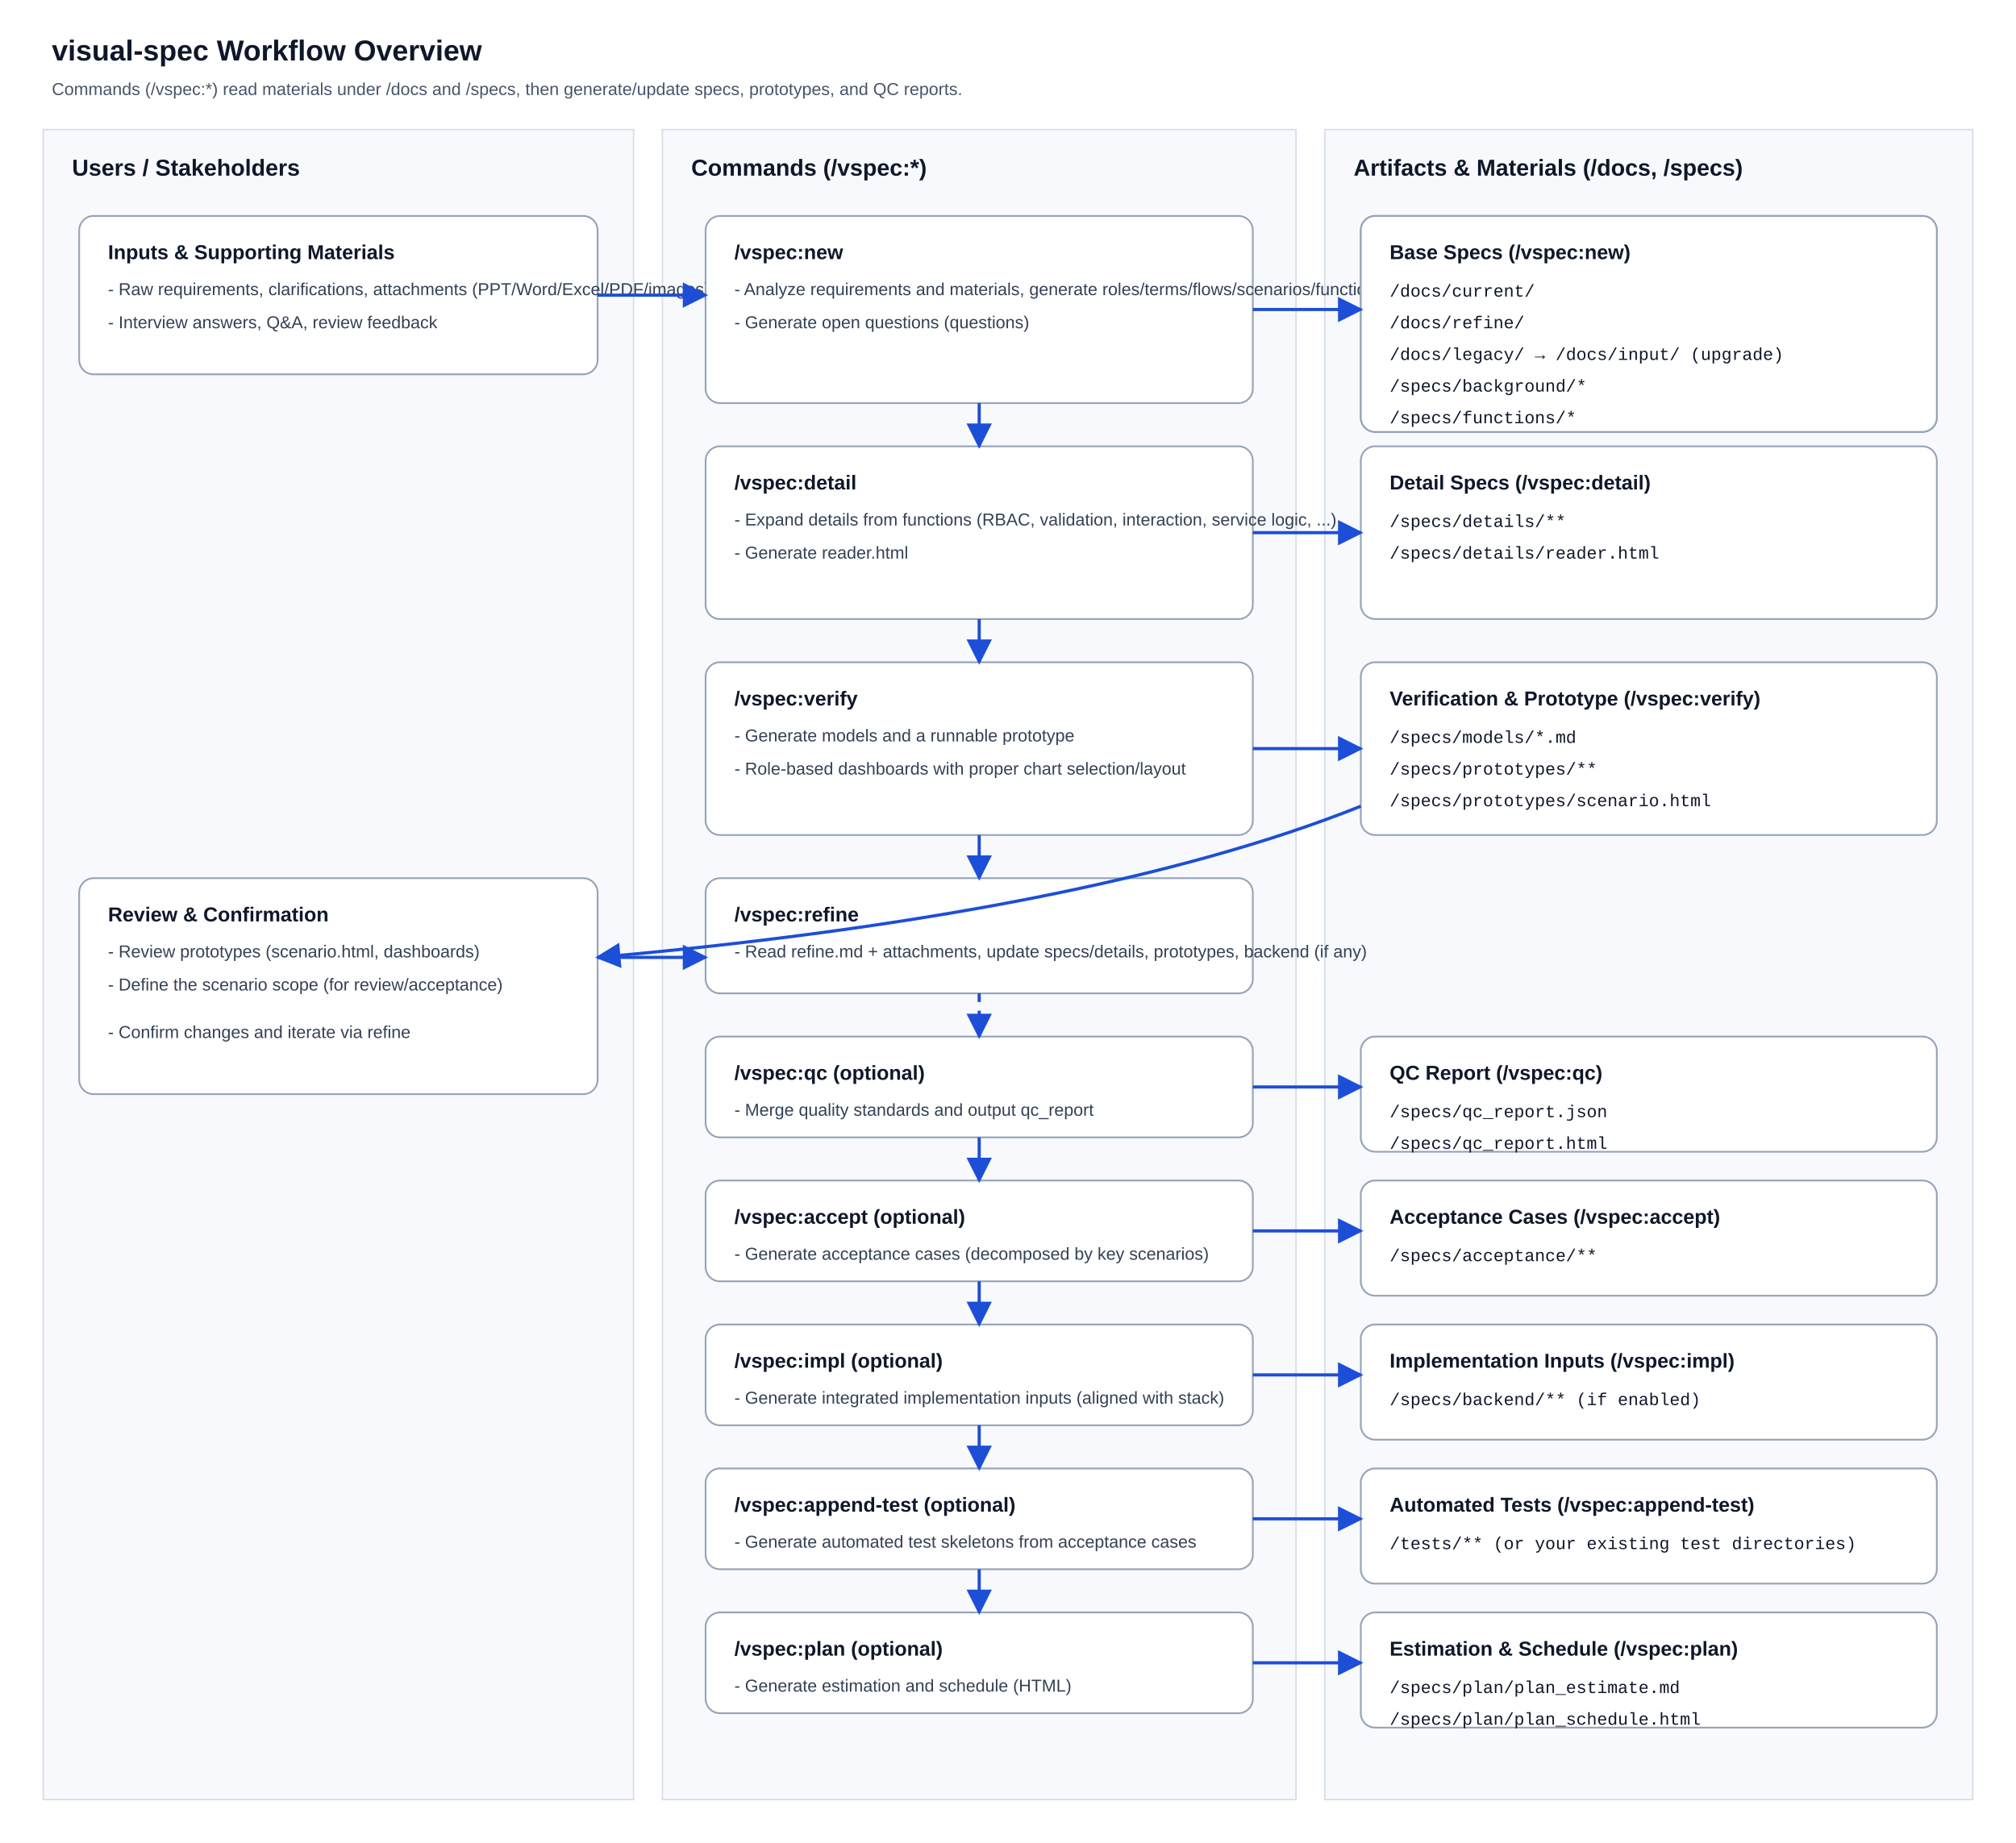
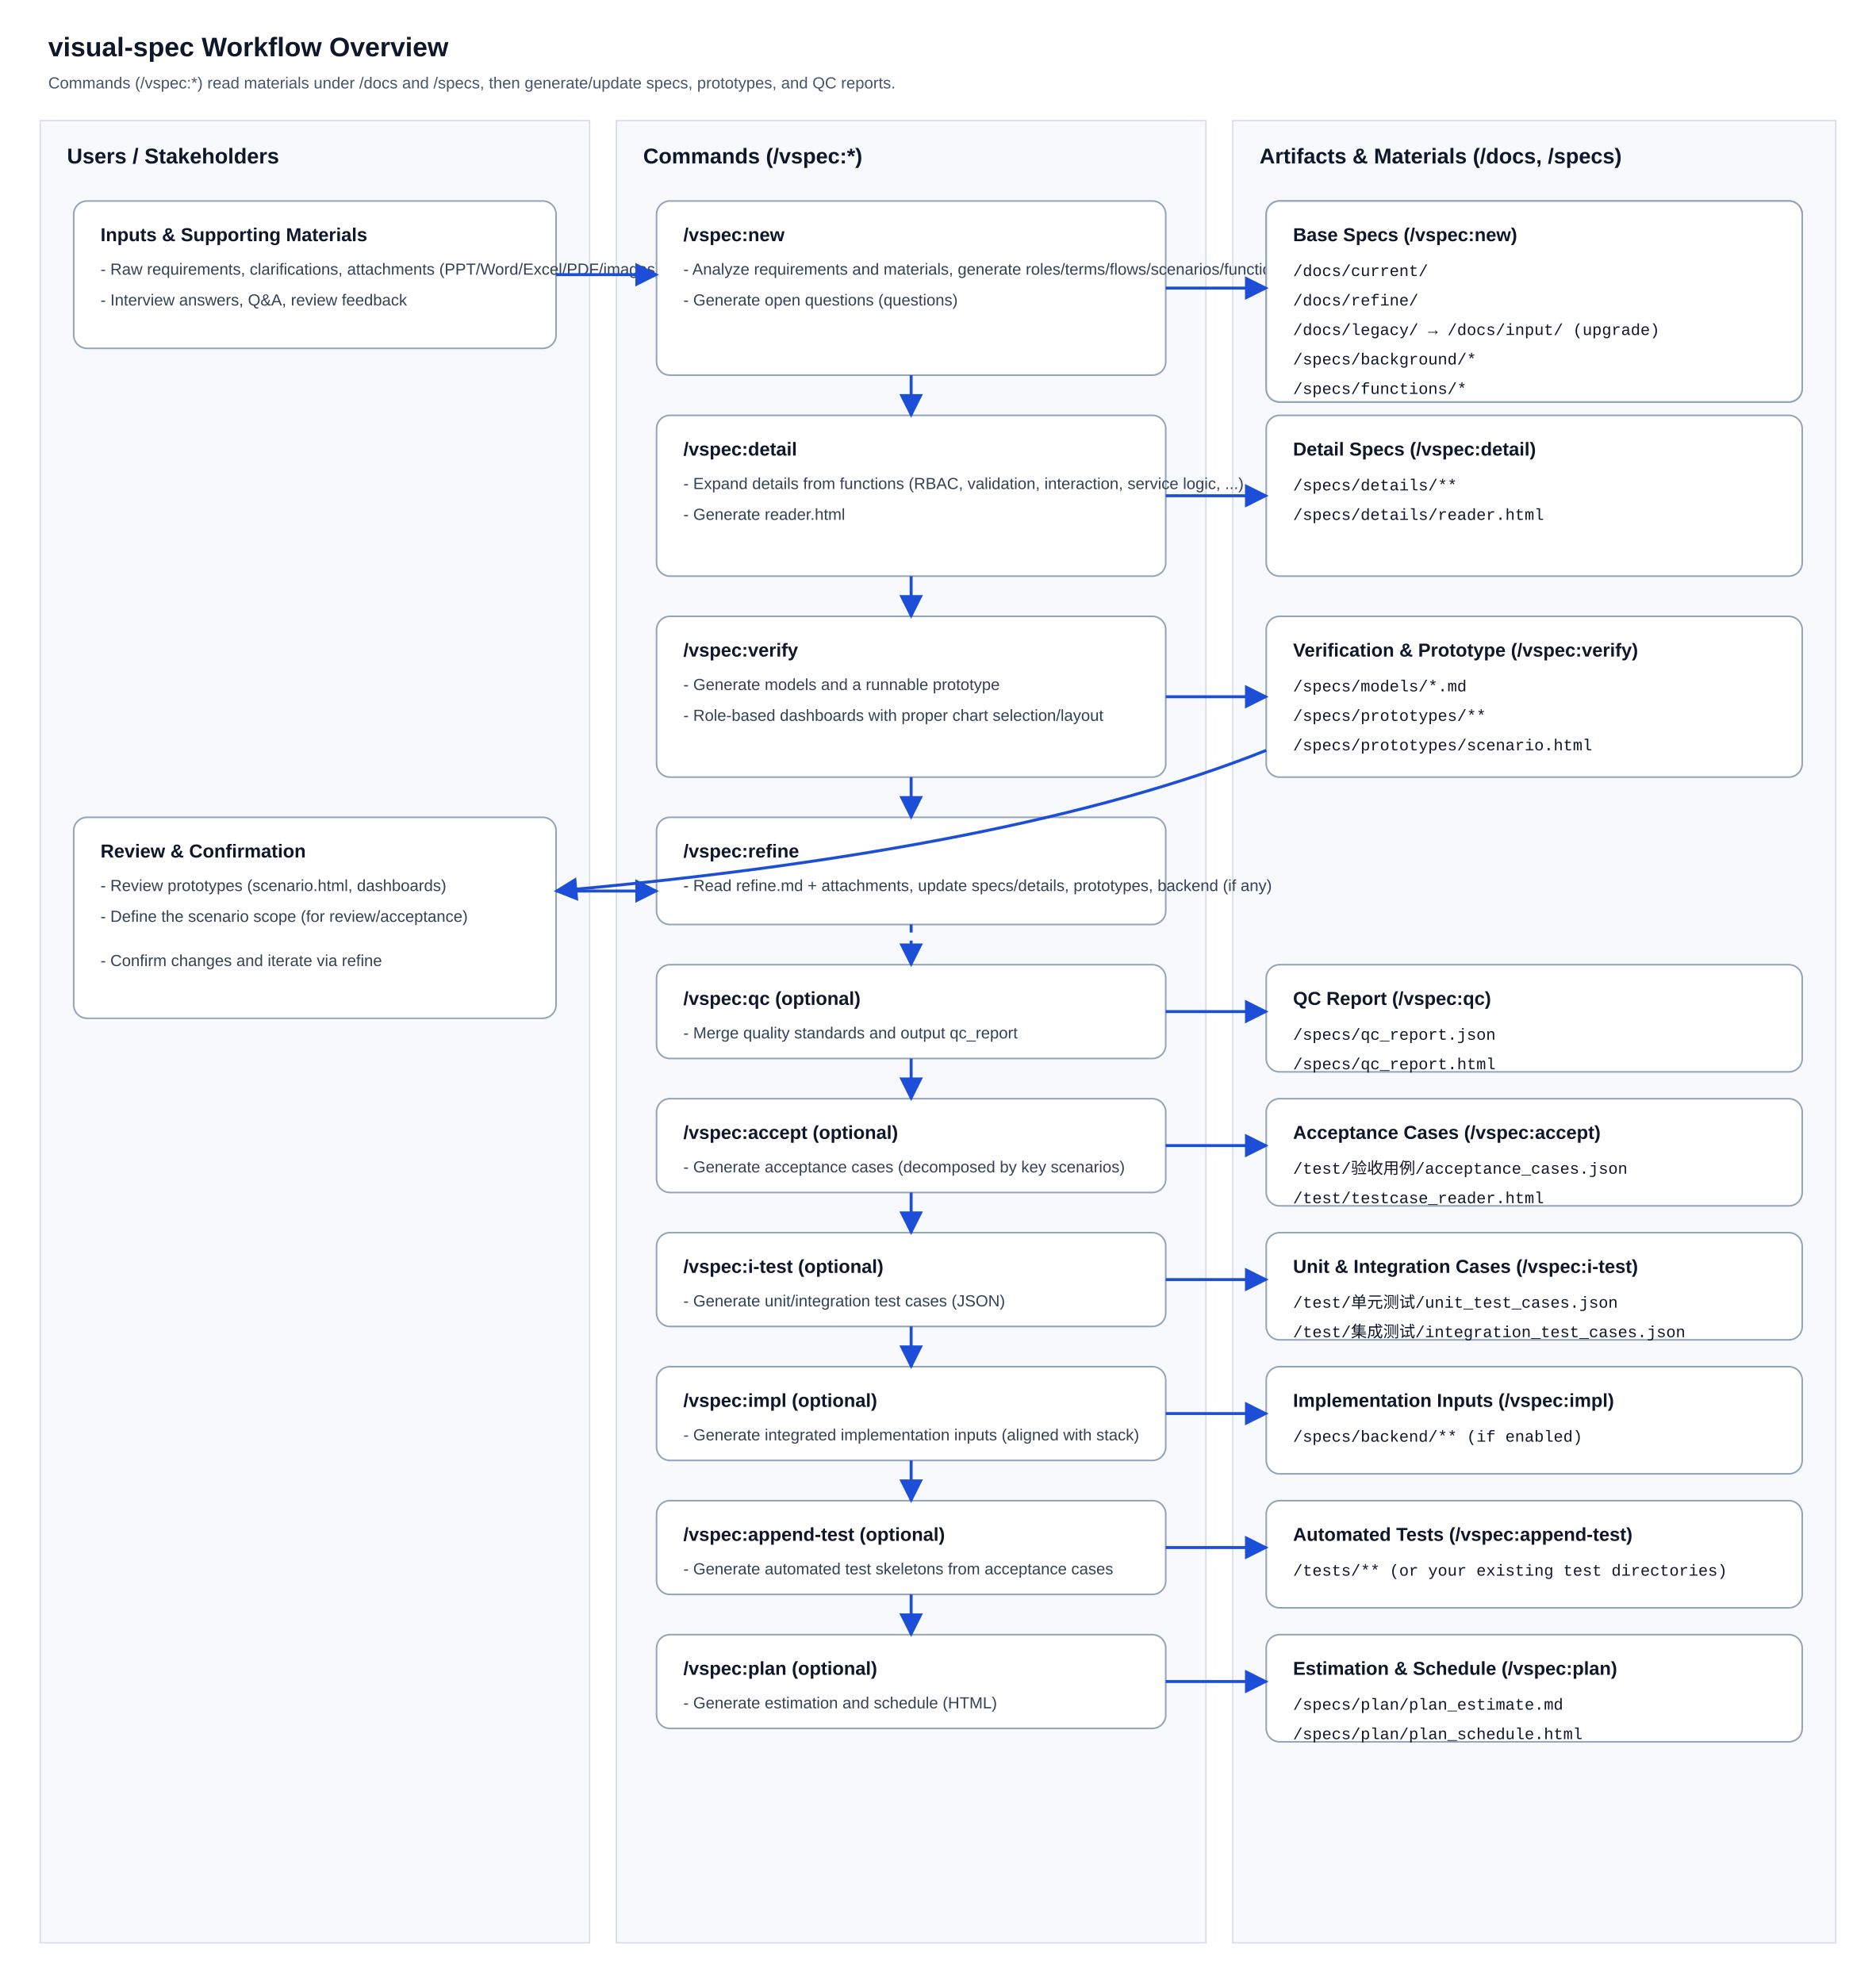
- <svg xmlns="http://www.w3.org/2000/svg" width="1400" height="1280" viewBox="0 0 1400 1280">
+ <svg xmlns="http://www.w3.org/2000/svg" width="1400" height="1480" viewBox="0 0 1400 1480">
  <defs>
    <style>
      .bg { fill: #ffffff; }
      .lane { fill: #f7f9fc; stroke: #d6dde8; stroke-width: 1; }
      .laneTitle { font: 600 16px -apple-system, BlinkMacSystemFont, "Segoe UI", Arial, "PingFang SC", "Hiragino Sans", "Noto Sans JP", sans-serif; fill: #0f172a; }
      .title { font: 700 20px -apple-system, BlinkMacSystemFont, "Segoe UI", Arial, "PingFang SC", "Hiragino Sans", "Noto Sans JP", sans-serif; fill: #0f172a; }
      .box { fill: #ffffff; stroke: #94a3b8; stroke-width: 1.2; rx: 10; }
      .boxTitle { font: 700 14px -apple-system, BlinkMacSystemFont, "Segoe UI", Arial, "PingFang SC", "Hiragino Sans", "Noto Sans JP", sans-serif; fill: #0f172a; }
      .boxText { font: 12px -apple-system, BlinkMacSystemFont, "Segoe UI", Arial, "PingFang SC", "Hiragino Sans", "Noto Sans JP", sans-serif; fill: #334155; }
      .path { font: 12px ui-monospace, SFMono-Regular, Menlo, Monaco, Consolas, "Liberation Mono", monospace; fill: #0f172a; }
      .note { font: 12px -apple-system, BlinkMacSystemFont, "Segoe UI", Arial, "PingFang SC", "Hiragino Sans", "Noto Sans JP", sans-serif; fill: #475569; }
      .arrow { stroke: #1d4ed8; stroke-width: 2.2; fill: none; }
      .dash { stroke-dasharray: 6 6; }
    </style>
    <marker id="arrowHead" viewBox="0 0 10 10" refX="9" refY="5" markerWidth="8" markerHeight="8" orient="auto-start-reverse">
      <path d="M 0 0 L 10 5 L 0 10 z" fill="#1d4ed8" />
    </marker>
  </defs>
-   <rect class="bg" x="0" y="0" width="1400" height="1280" />
+   <rect class="bg" x="0" y="0" width="1400" height="1480" />
  <text class="title" x="36" y="42">visual-spec Workflow Overview</text>
  <text class="note" x="36" y="66">Commands (/vspec:*) read materials under /docs and /specs, then generate/update specs, prototypes, and QC reports.</text>
-   <rect class="lane" x="30" y="90" width="410" height="1160" />
-   <rect class="lane" x="460" y="90" width="440" height="1160" />
-   <rect class="lane" x="920" y="90" width="450" height="1160" />
+   <rect class="lane" x="30" y="90" width="410" height="1360" />
+   <rect class="lane" x="460" y="90" width="440" height="1360" />
+   <rect class="lane" x="920" y="90" width="450" height="1360" />
  <text class="laneTitle" x="50" y="122">Users / Stakeholders</text>
  <text class="laneTitle" x="480" y="122">Commands (/vspec:*)</text>
  <text class="laneTitle" x="940" y="122">Artifacts &amp; Materials (/docs, /specs)</text>
  <rect class="box" x="55" y="150" width="360" height="110" rx="10" />
  <text class="boxTitle" x="75" y="180">Inputs &amp; Supporting Materials</text>
  <text class="boxText" x="75" y="205">- Raw requirements, clarifications, attachments (PPT/Word/Excel/PDF/images)</text>
  <text class="boxText" x="75" y="228">- Interview answers, Q&amp;A, review feedback</text>
  <rect class="box" x="55" y="610" width="360" height="150" rx="10" />
  <text class="boxTitle" x="75" y="640">Review &amp; Confirmation</text>
  <text class="boxText" x="75" y="665">- Review prototypes (scenario.html, dashboards)</text>
  <text class="boxText" x="75" y="688">- Define the scenario scope (for review/acceptance)</text>
  <text class="boxText" x="75" y="721">- Confirm changes and iterate via refine</text>
  <rect class="box" x="490" y="150" width="380" height="130" rx="10" />
  <text class="boxTitle" x="510" y="180">/vspec:new</text>
  <text class="boxText" x="510" y="205">- Analyze requirements and materials, generate roles/terms/flows/scenarios/functions</text>
  <text class="boxText" x="510" y="228">- Generate open questions (questions)</text>
  <rect class="box" x="490" y="310" width="380" height="120" rx="10" />
  <text class="boxTitle" x="510" y="340">/vspec:detail</text>
  <text class="boxText" x="510" y="365">- Expand details from functions (RBAC, validation, interaction, service logic, ...)</text>
  <text class="boxText" x="510" y="388">- Generate reader.html</text>
  <rect class="box" x="490" y="460" width="380" height="120" rx="10" />
  <text class="boxTitle" x="510" y="490">/vspec:verify</text>
  <text class="boxText" x="510" y="515">- Generate models and a runnable prototype</text>
  <text class="boxText" x="510" y="538">- Role-based dashboards with proper chart selection/layout</text>
  <rect class="box" x="490" y="610" width="380" height="80" rx="10" />
  <text class="boxTitle" x="510" y="640">/vspec:refine</text>
  <text class="boxText" x="510" y="665">- Read refine.md + attachments, update specs/details, prototypes, backend (if any)</text>
  <rect class="box" x="490" y="720" width="380" height="70" rx="10" />
  <text class="boxTitle" x="510" y="750">/vspec:qc (optional)</text>
  <text class="boxText" x="510" y="775">- Merge quality standards and output qc_report</text>
  <rect class="box" x="490" y="820" width="380" height="70" rx="10" />
  <text class="boxTitle" x="510" y="850">/vspec:accept (optional)</text>
  <text class="boxText" x="510" y="875">- Generate acceptance cases (decomposed by key scenarios)</text>
  <rect class="box" x="490" y="920" width="380" height="70" rx="10" />
-   <text class="boxTitle" x="510" y="950">/vspec:impl (optional)</text>
-   <text class="boxText" x="510" y="975">- Generate integrated implementation inputs (aligned with stack)</text>
+   <text class="boxTitle" x="510" y="950">/vspec:i-test (optional)</text>
+   <text class="boxText" x="510" y="975">- Generate unit/integration test cases (JSON)</text>
  <rect class="box" x="490" y="1020" width="380" height="70" rx="10" />
-   <text class="boxTitle" x="510" y="1050">/vspec:append-test (optional)</text>
-   <text class="boxText" x="510" y="1075">- Generate automated test skeletons from acceptance cases</text>
+   <text class="boxTitle" x="510" y="1050">/vspec:impl (optional)</text>
+   <text class="boxText" x="510" y="1075">- Generate integrated implementation inputs (aligned with stack)</text>
  <rect class="box" x="490" y="1120" width="380" height="70" rx="10" />
-   <text class="boxTitle" x="510" y="1150">/vspec:plan (optional)</text>
-   <text class="boxText" x="510" y="1175">- Generate estimation and schedule (HTML)</text>
+   <text class="boxTitle" x="510" y="1150">/vspec:append-test (optional)</text>
+   <text class="boxText" x="510" y="1175">- Generate automated test skeletons from acceptance cases</text>
+   <rect class="box" x="490" y="1220" width="380" height="70" rx="10" />
+   <text class="boxTitle" x="510" y="1250">/vspec:plan (optional)</text>
+   <text class="boxText" x="510" y="1275">- Generate estimation and schedule (HTML)</text>
  <rect class="box" x="945" y="150" width="400" height="150" rx="10" />
  <rect class="box" x="945" y="150" width="400" height="150" rx="10" />
  <text class="boxTitle" x="965" y="180">Base Specs (/vspec:new)</text>
  <text class="path" x="965" y="206">/docs/current/</text>
  <text class="path" x="965" y="228">/docs/refine/</text>
  <text class="path" x="965" y="250">/docs/legacy/ → /docs/input/ (upgrade)</text>
  <text class="path" x="965" y="272">/specs/background/*</text>
  <text class="path" x="965" y="294">/specs/functions/*</text>
  <rect class="box" x="945" y="310" width="400" height="120" rx="10" />
  <text class="boxTitle" x="965" y="340">Detail Specs (/vspec:detail)</text>
  <text class="path" x="965" y="366">/specs/details/**</text>
  <text class="path" x="965" y="388">/specs/details/reader.html</text>
  <rect class="box" x="945" y="460" width="400" height="120" rx="10" />
  <text class="boxTitle" x="965" y="490">Verification &amp; Prototype (/vspec:verify)</text>
  <text class="path" x="965" y="516">/specs/models/*.md</text>
  <text class="path" x="965" y="538">/specs/prototypes/**</text>
  <text class="path" x="965" y="560">/specs/prototypes/scenario.html</text>
  <rect class="box" x="945" y="720" width="400" height="80" rx="10" />
  <text class="boxTitle" x="965" y="750">QC Report (/vspec:qc)</text>
  <text class="path" x="965" y="776">/specs/qc_report.json</text>
  <text class="path" x="965" y="798">/specs/qc_report.html</text>
  <rect class="box" x="945" y="820" width="400" height="80" rx="10" />
  <text class="boxTitle" x="965" y="850">Acceptance Cases (/vspec:accept)</text>
-   <text class="path" x="965" y="876">/specs/acceptance/**</text>
+   <text class="path" x="965" y="876">/test/验收用例/acceptance_cases.json</text>
+   <text class="path" x="965" y="898">/test/testcase_reader.html</text>
  <rect class="box" x="945" y="920" width="400" height="80" rx="10" />
-   <text class="boxTitle" x="965" y="950">Implementation Inputs (/vspec:impl)</text>
-   <text class="path" x="965" y="976">/specs/backend/** (if enabled)</text>
+   <text class="boxTitle" x="965" y="950">Unit &amp; Integration Cases (/vspec:i-test)</text>
+   <text class="path" x="965" y="976">/test/单元测试/unit_test_cases.json</text>
+   <text class="path" x="965" y="998">/test/集成测试/integration_test_cases.json</text>
  <rect class="box" x="945" y="1020" width="400" height="80" rx="10" />
-   <text class="boxTitle" x="965" y="1050">Automated Tests (/vspec:append-test)</text>
-   <text class="path" x="965" y="1076">/tests/** (or your existing test directories)</text>
+   <text class="boxTitle" x="965" y="1050">Implementation Inputs (/vspec:impl)</text>
+   <text class="path" x="965" y="1076">/specs/backend/** (if enabled)</text>
  <rect class="box" x="945" y="1120" width="400" height="80" rx="10" />
-   <text class="boxTitle" x="965" y="1150">Estimation &amp; Schedule (/vspec:plan)</text>
-   <text class="path" x="965" y="1176">/specs/plan/plan_estimate.md</text>
-   <text class="path" x="965" y="1198">/specs/plan/plan_schedule.html</text>
+   <text class="boxTitle" x="965" y="1150">Automated Tests (/vspec:append-test)</text>
+   <text class="path" x="965" y="1176">/tests/** (or your existing test directories)</text>
+   <rect class="box" x="945" y="1220" width="400" height="80" rx="10" />
+   <text class="boxTitle" x="965" y="1250">Estimation &amp; Schedule (/vspec:plan)</text>
+   <text class="path" x="965" y="1276">/specs/plan/plan_estimate.md</text>
+   <text class="path" x="965" y="1298">/specs/plan/plan_schedule.html</text>
  <path class="arrow" marker-end="url(#arrowHead)" d="M 415 205 C 460 205, 465 205, 490 205" />
  <path class="arrow" marker-end="url(#arrowHead)" d="M 870 215 C 905 215, 920 215, 945 215" />
  <path class="arrow" marker-end="url(#arrowHead)" d="M 680 280 C 680 295, 680 300, 680 310" />
  <path class="arrow" marker-end="url(#arrowHead)" d="M 870 370 C 905 370, 920 370, 945 370" />
  <path class="arrow" marker-end="url(#arrowHead)" d="M 680 430 C 680 445, 680 450, 680 460" />
  <path class="arrow" marker-end="url(#arrowHead)" d="M 870 520 C 905 520, 920 520, 945 520" />
  <path class="arrow" marker-end="url(#arrowHead)" d="M 680 580 C 680 595, 680 600, 680 610" />
  <path class="arrow dash" marker-end="url(#arrowHead)" d="M 680 690 C 680 705, 680 710, 680 720" />
  <path class="arrow" marker-end="url(#arrowHead)" d="M 680 790 C 680 805, 680 810, 680 820" />
  <path class="arrow" marker-end="url(#arrowHead)" d="M 680 890 C 680 905, 680 910, 680 920" />
  <path class="arrow" marker-end="url(#arrowHead)" d="M 680 990 C 680 1005, 680 1010, 680 1020" />
  <path class="arrow" marker-end="url(#arrowHead)" d="M 680 1090 C 680 1105, 680 1110, 680 1120" />
+   <path class="arrow" marker-end="url(#arrowHead)" d="M 680 1190 C 680 1205, 680 1210, 680 1220" />
  <path class="arrow" marker-end="url(#arrowHead)" d="M 870 755 C 905 755, 920 755, 945 755" />
  <path class="arrow" marker-end="url(#arrowHead)" d="M 870 855 C 905 855, 920 855, 945 855" />
  <path class="arrow" marker-end="url(#arrowHead)" d="M 870 955 C 905 955, 920 955, 945 955" />
  <path class="arrow" marker-end="url(#arrowHead)" d="M 870 1055 C 905 1055, 920 1055, 945 1055" />
  <path class="arrow" marker-end="url(#arrowHead)" d="M 870 1155 C 905 1155, 920 1155, 945 1155" />
+   <path class="arrow" marker-end="url(#arrowHead)" d="M 870 1255 C 905 1255, 920 1255, 945 1255" />
  <path class="arrow" marker-end="url(#arrowHead)" d="M 945 560 C 820 610, 640 645, 415 665" />
  <path class="arrow" marker-end="url(#arrowHead)" d="M 415 665 C 440 665, 465 665, 490 665" />
</svg>
